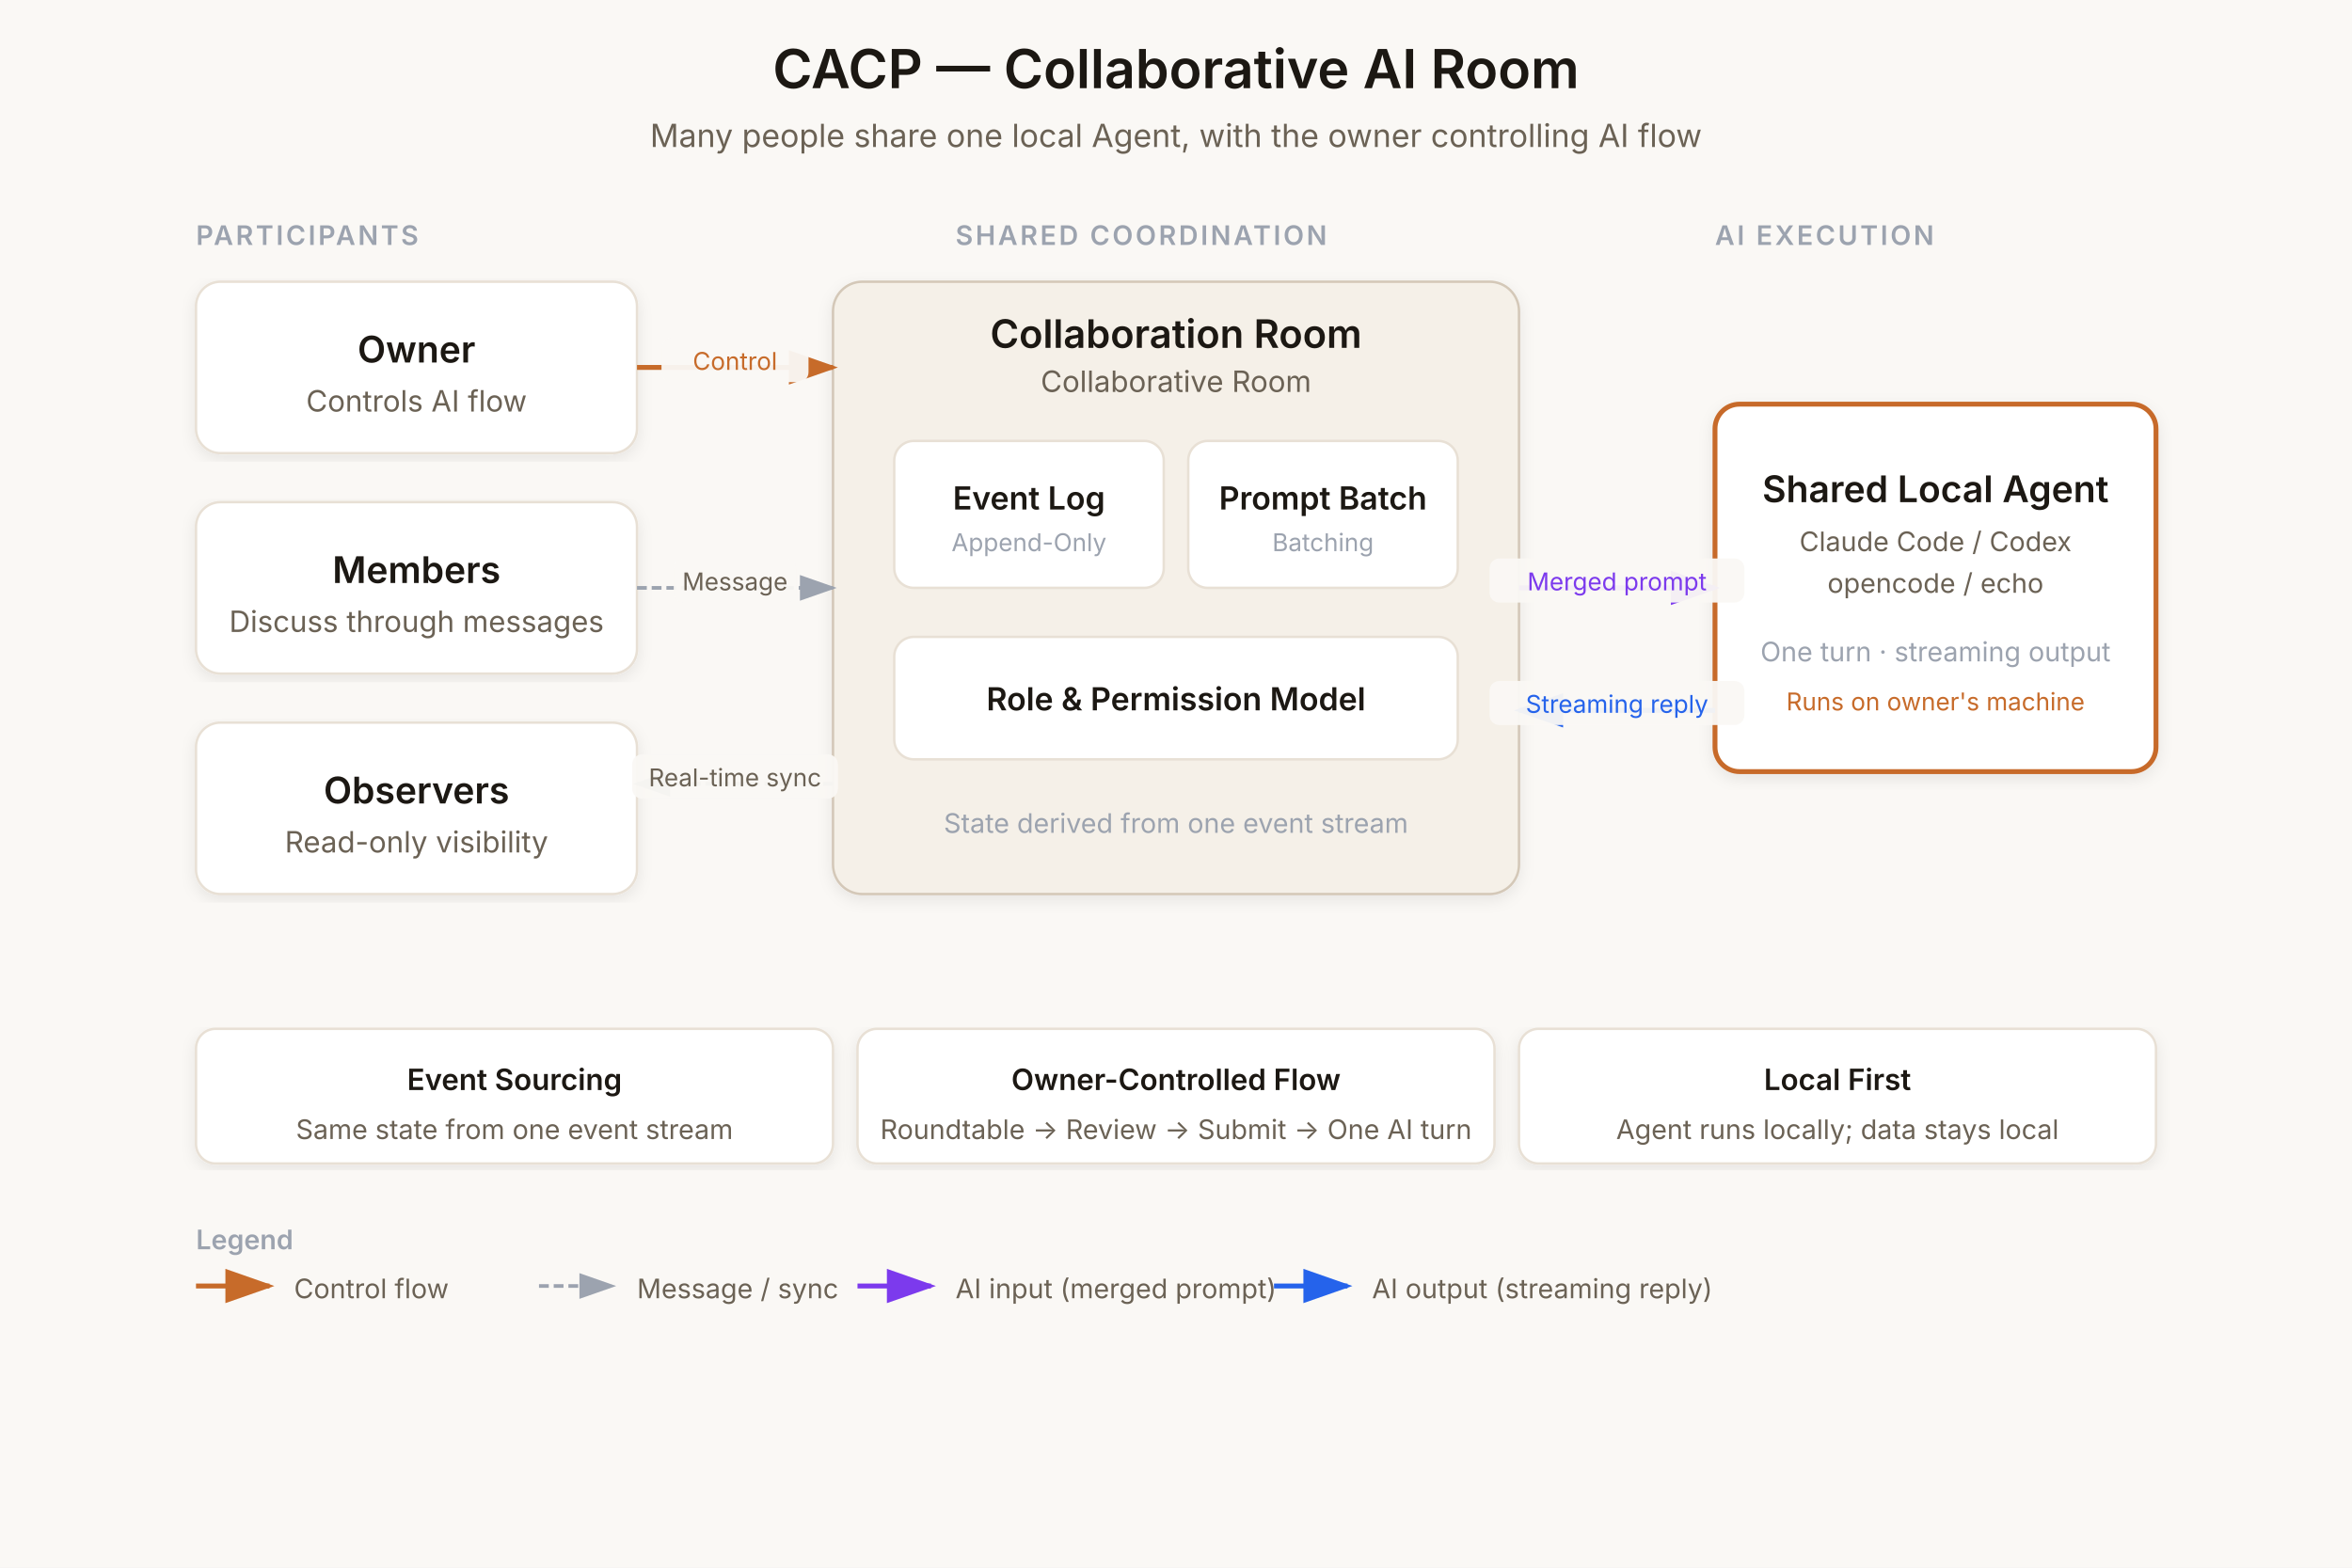
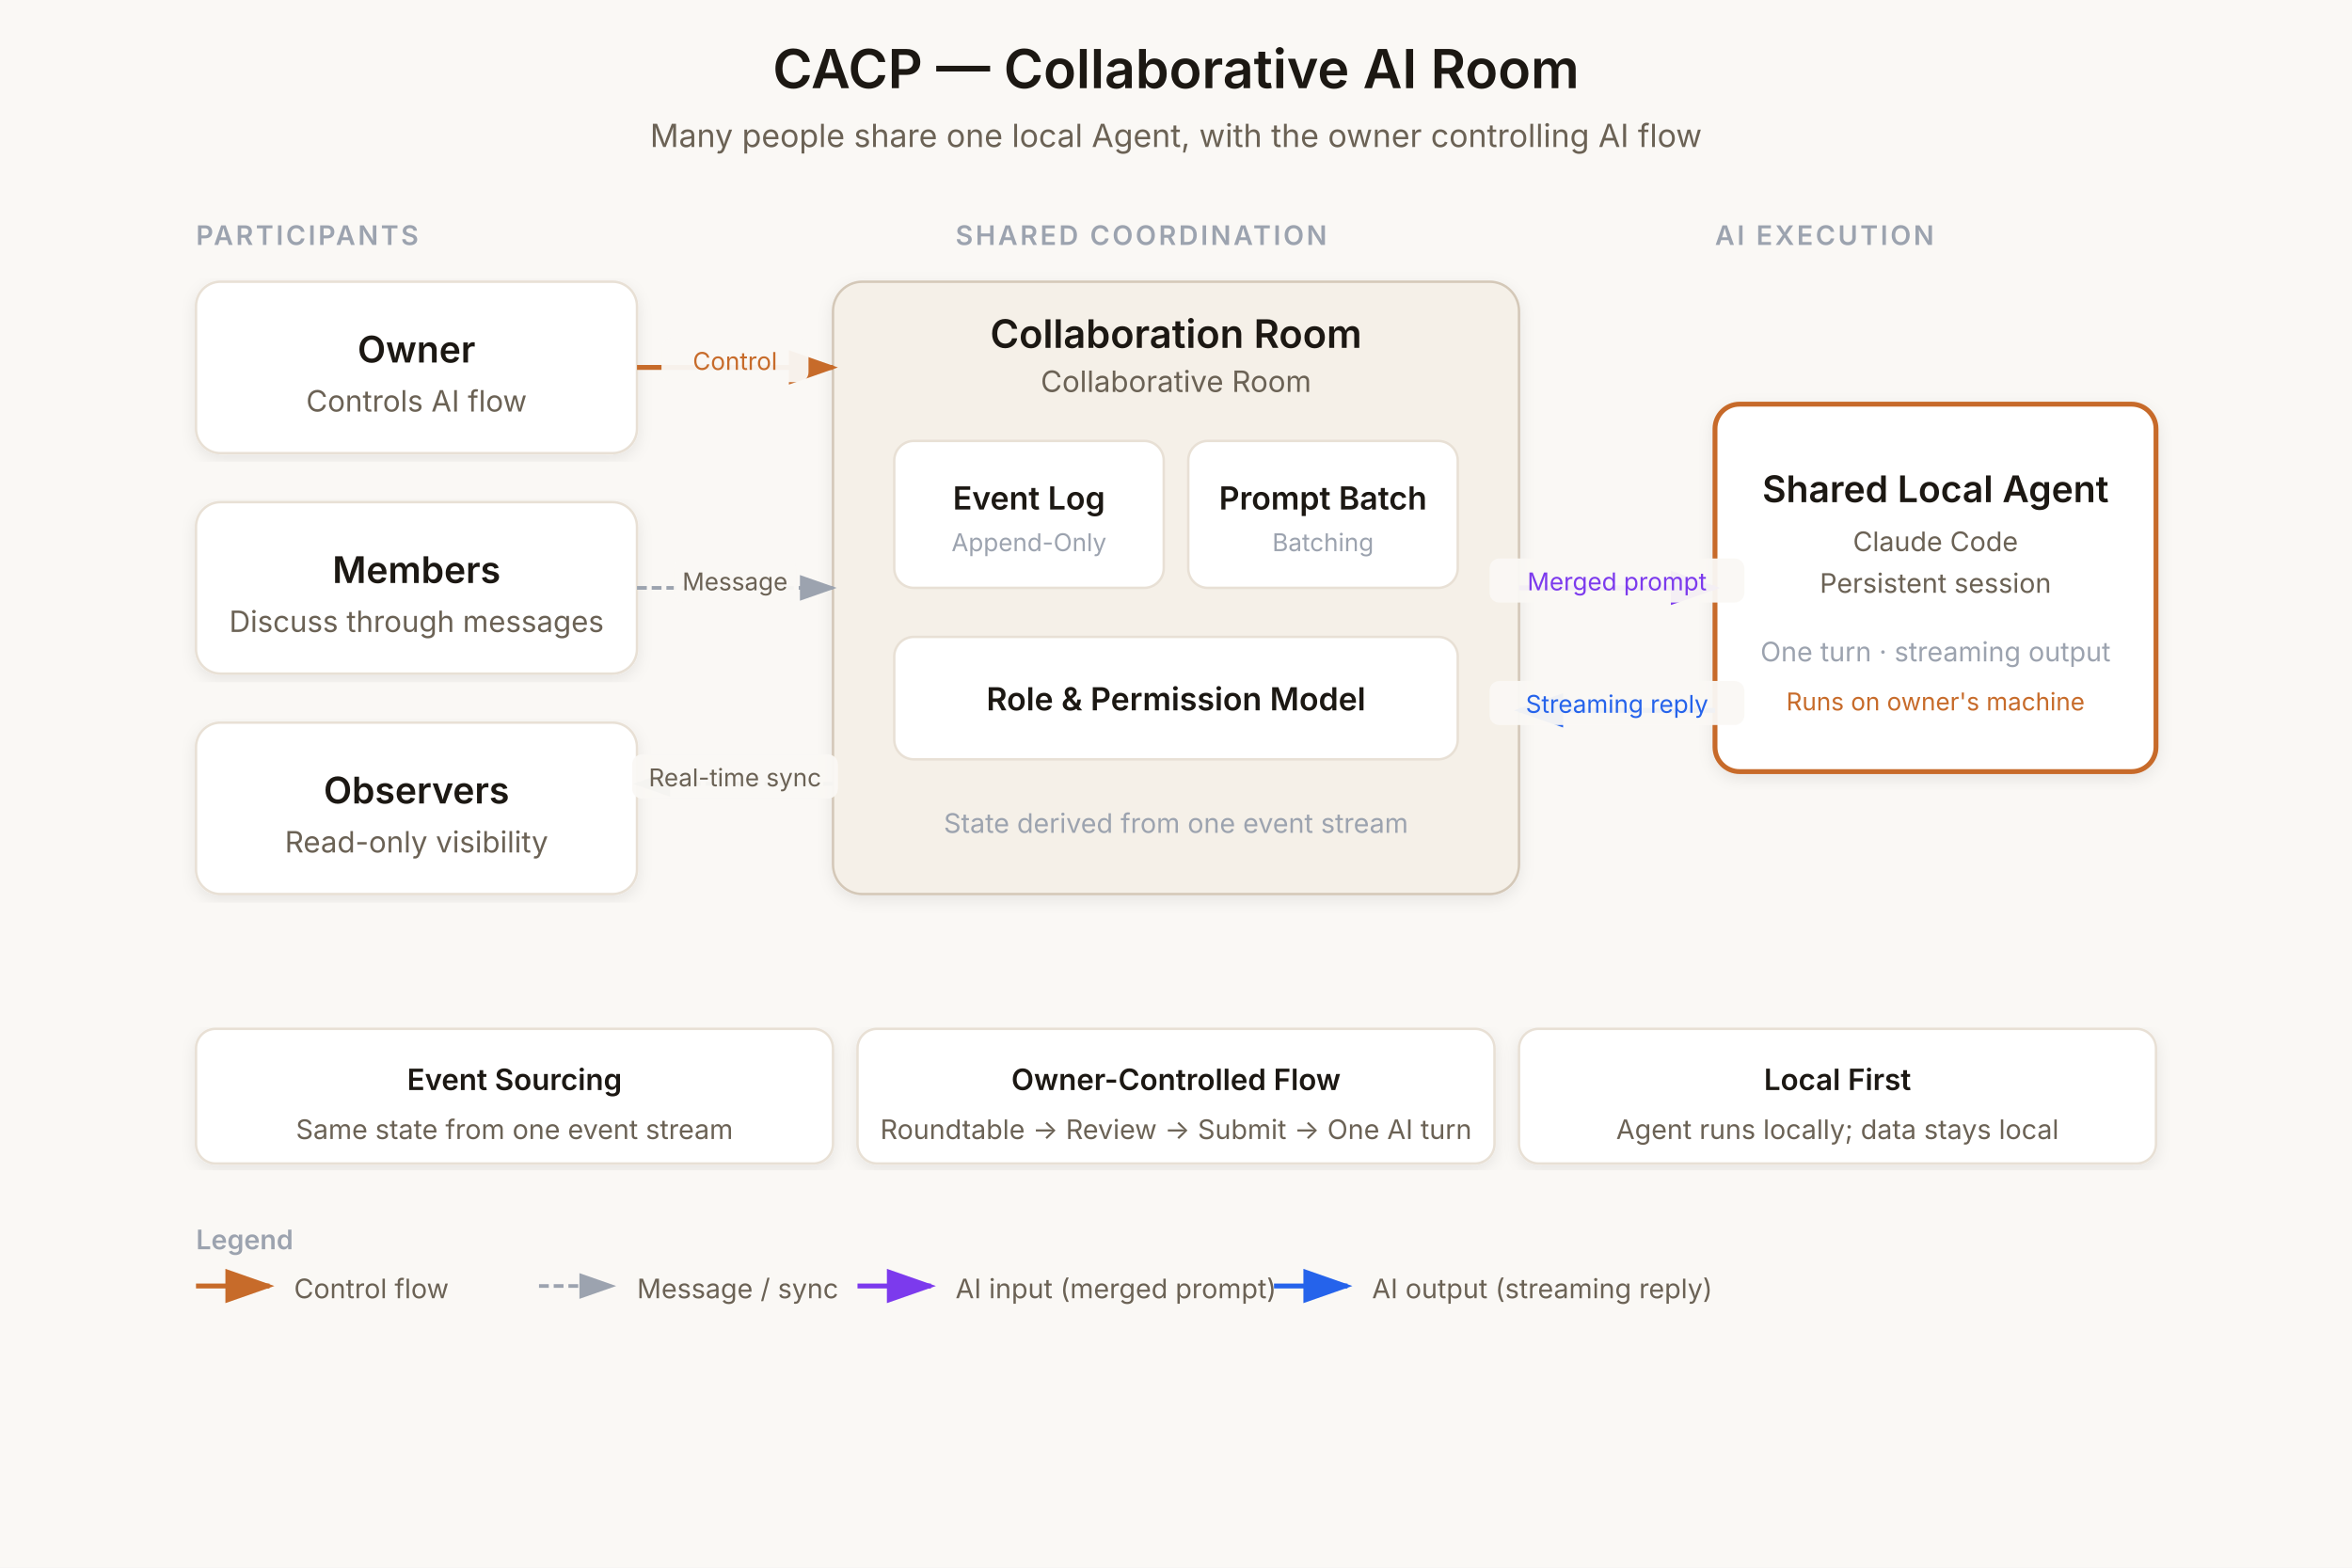
<svg xmlns="http://www.w3.org/2000/svg" viewBox="0 0 960 640">
  <defs>
    <filter id="shadow" x="-5%" y="-5%" width="110%" height="110%">
      <feDropShadow dx="0" dy="2" stdDeviation="3" flood-opacity="0.08" />
    </filter>
    <marker id="arrow-gray" markerWidth="10" markerHeight="7" refX="9" refY="3.5" orient="auto">
      <polygon points="0 0, 10 3.5, 0 7" fill="#9ca3af" />
    </marker>
    <marker id="arrow-accent" markerWidth="10" markerHeight="7" refX="9" refY="3.5" orient="auto">
      <polygon points="0 0, 10 3.5, 0 7" fill="#c76b2a" />
    </marker>
    <marker id="arrow-purple" markerWidth="10" markerHeight="7" refX="9" refY="3.5" orient="auto">
      <polygon points="0 0, 10 3.5, 0 7" fill="#7c3aed" />
    </marker>
    <marker id="arrow-blue" markerWidth="10" markerHeight="7" refX="9" refY="3.5" orient="auto">
      <polygon points="0 0, 10 3.5, 0 7" fill="#2563eb" />
    </marker>
  </defs>
  <rect width="960" height="640" fill="#faf8f5" />
  <text x="480" y="36" text-anchor="middle" font-family="system-ui, -apple-system, sans-serif" font-size="22" font-weight="600" fill="#1c1813">CACP — Collaborative AI Room</text>
  <text x="480" y="60" text-anchor="middle" font-family="system-ui, -apple-system, sans-serif" font-size="13" fill="#6b6255">Many people share one local Agent, with the owner controlling AI flow</text>
  <text x="80" y="100" font-family="system-ui, -apple-system, sans-serif" font-size="11" font-weight="600" fill="#9ca3af" letter-spacing="1">PARTICIPANTS</text>
  <rect x="80" y="115" width="180" height="70" rx="10" fill="#ffffff" stroke="#e8e0d5" stroke-width="1" filter="url(#shadow)" />
  <text x="170" y="148" text-anchor="middle" font-family="system-ui, -apple-system, sans-serif" font-size="15" font-weight="600" fill="#1c1813">Owner</text>
  <text x="170" y="168" text-anchor="middle" font-family="system-ui, -apple-system, sans-serif" font-size="12" fill="#6b6255">Controls AI flow</text>
  <rect x="80" y="205" width="180" height="70" rx="10" fill="#ffffff" stroke="#e8e0d5" stroke-width="1" filter="url(#shadow)" />
  <text x="170" y="238" text-anchor="middle" font-family="system-ui, -apple-system, sans-serif" font-size="15" font-weight="600" fill="#1c1813">Members</text>
  <text x="170" y="258" text-anchor="middle" font-family="system-ui, -apple-system, sans-serif" font-size="12" fill="#6b6255">Discuss through messages</text>
  <rect x="80" y="295" width="180" height="70" rx="10" fill="#ffffff" stroke="#e8e0d5" stroke-width="1" filter="url(#shadow)" />
  <text x="170" y="328" text-anchor="middle" font-family="system-ui, -apple-system, sans-serif" font-size="15" font-weight="600" fill="#1c1813">Observers</text>
  <text x="170" y="348" text-anchor="middle" font-family="system-ui, -apple-system, sans-serif" font-size="12" fill="#6b6255">Read-only visibility</text>
  <text x="390" y="100" font-family="system-ui, -apple-system, sans-serif" font-size="11" font-weight="600" fill="#9ca3af" letter-spacing="1">SHARED COORDINATION</text>
  <rect x="340" y="115" width="280" height="250" rx="12" fill="#f5f0e8" stroke="#d4c8b8" stroke-width="1" filter="url(#shadow)" />
  <text x="480" y="142" text-anchor="middle" font-family="system-ui, -apple-system, sans-serif" font-size="16" font-weight="600" fill="#1c1813">Collaboration Room</text>
  <text x="480" y="160" text-anchor="middle" font-family="system-ui, -apple-system, sans-serif" font-size="12" fill="#6b6255">Collaborative Room</text>
  <rect x="365" y="180" width="110" height="60" rx="8" fill="#ffffff" stroke="#e8e0d5" stroke-width="1" />
  <text x="420" y="208" text-anchor="middle" font-family="system-ui, -apple-system, sans-serif" font-size="13" font-weight="600" fill="#1c1813">Event Log</text>
  <text x="420" y="225" text-anchor="middle" font-family="system-ui, -apple-system, sans-serif" font-size="10" fill="#9ca3af">Append-Only</text>
  <rect x="485" y="180" width="110" height="60" rx="8" fill="#ffffff" stroke="#e8e0d5" stroke-width="1" />
  <text x="540" y="208" text-anchor="middle" font-family="system-ui, -apple-system, sans-serif" font-size="13" font-weight="600" fill="#1c1813">Prompt Batch</text>
  <text x="540" y="225" text-anchor="middle" font-family="system-ui, -apple-system, sans-serif" font-size="10" fill="#9ca3af">Batching</text>
  <rect x="365" y="260" width="230" height="50" rx="8" fill="#ffffff" stroke="#e8e0d5" stroke-width="1" />
  <text x="480" y="290" text-anchor="middle" font-family="system-ui, -apple-system, sans-serif" font-size="13" font-weight="600" fill="#1c1813">Role &amp; Permission Model</text>
  <text x="480" y="340" text-anchor="middle" font-family="system-ui, -apple-system, sans-serif" font-size="11" fill="#9ca3af">State derived from one event stream</text>
  <text x="700" y="100" font-family="system-ui, -apple-system, sans-serif" font-size="11" font-weight="600" fill="#9ca3af" letter-spacing="1">AI EXECUTION</text>
  <rect x="700" y="165" width="180" height="150" rx="10" fill="#ffffff" stroke="#c76b2a" stroke-width="2" filter="url(#shadow)" />
  <text x="790" y="205" text-anchor="middle" font-family="system-ui, -apple-system, sans-serif" font-size="15" font-weight="600" fill="#1c1813">Shared Local Agent</text>
-   <text x="790" y="225" text-anchor="middle" font-family="system-ui, -apple-system, sans-serif" font-size="11" fill="#6b6255">Claude Code / Codex</text>
-   <text x="790" y="242" text-anchor="middle" font-family="system-ui, -apple-system, sans-serif" font-size="11" fill="#6b6255">opencode / echo</text>
+   <text x="790" y="225" text-anchor="middle" font-family="system-ui, -apple-system, sans-serif" font-size="11" fill="#6b6255">Claude Code</text>
+   <text x="790" y="242" text-anchor="middle" font-family="system-ui, -apple-system, sans-serif" font-size="11" fill="#6b6255">Persistent session</text>
  <text x="790" y="270" text-anchor="middle" font-family="system-ui, -apple-system, sans-serif" font-size="11" fill="#9ca3af">One turn · streaming output</text>
  <text x="790" y="290" text-anchor="middle" font-family="system-ui, -apple-system, sans-serif" font-size="10" fill="#c76b2a">Runs on owner's machine</text>
  <line x1="260" y1="150" x2="340" y2="150" stroke="#c76b2a" stroke-width="2" marker-end="url(#arrow-accent)" />
  <rect x="270" y="138" width="60" height="18" rx="4" fill="#faf8f5" opacity="0.95" />
  <text x="300" y="151" text-anchor="middle" font-family="system-ui, -apple-system, sans-serif" font-size="10" fill="#c76b2a">Control</text>
  <line x1="260" y1="240" x2="340" y2="240" stroke="#9ca3af" stroke-width="1.5" marker-end="url(#arrow-gray)" stroke-dasharray="4,2" />
  <rect x="275" y="228" width="50" height="18" rx="4" fill="#faf8f5" opacity="0.95" />
  <text x="300" y="241" text-anchor="middle" font-family="system-ui, -apple-system, sans-serif" font-size="10" fill="#6b6255">Message</text>
  <line x1="620" y1="240" x2="700" y2="240" stroke="#7c3aed" stroke-width="2" marker-end="url(#arrow-purple)" />
  <rect x="608" y="228" width="104" height="18" rx="4" fill="#faf8f5" opacity="0.95" />
  <text x="660" y="241" text-anchor="middle" font-family="system-ui, -apple-system, sans-serif" font-size="10" fill="#7c3aed">Merged prompt</text>
  <line x1="700" y1="290" x2="620" y2="290" stroke="#2563eb" stroke-width="2" marker-end="url(#arrow-blue)" />
  <rect x="608" y="278" width="104" height="18" rx="4" fill="#faf8f5" opacity="0.95" />
  <text x="660" y="291" text-anchor="middle" font-family="system-ui, -apple-system, sans-serif" font-size="10" fill="#2563eb">Streaming reply</text>
  <line x1="340" y1="320" x2="260" y2="320" stroke="#9ca3af" stroke-width="1.5" marker-end="url(#arrow-gray)" stroke-dasharray="4,2" />
  <rect x="258" y="308" width="84" height="18" rx="4" fill="#faf8f5" opacity="0.95" />
  <text x="300" y="321" text-anchor="middle" font-family="system-ui, -apple-system, sans-serif" font-size="10" fill="#6b6255">Real-time sync</text>
  <rect x="80" y="420" width="260" height="55" rx="8" fill="#ffffff" stroke="#e8e0d5" stroke-width="1" filter="url(#shadow)" />
  <text x="210" y="445" text-anchor="middle" font-family="system-ui, -apple-system, sans-serif" font-size="12" font-weight="600" fill="#1c1813">Event Sourcing</text>
  <text x="210" y="465" text-anchor="middle" font-family="system-ui, -apple-system, sans-serif" font-size="11" fill="#6b6255">Same state from one event stream</text>
  <rect x="350" y="420" width="260" height="55" rx="8" fill="#ffffff" stroke="#e8e0d5" stroke-width="1" filter="url(#shadow)" />
  <text x="480" y="445" text-anchor="middle" font-family="system-ui, -apple-system, sans-serif" font-size="12" font-weight="600" fill="#1c1813">Owner-Controlled Flow</text>
  <text x="480" y="465" text-anchor="middle" font-family="system-ui, -apple-system, sans-serif" font-size="11" fill="#6b6255">Roundtable → Review → Submit → One AI turn</text>
  <rect x="620" y="420" width="260" height="55" rx="8" fill="#ffffff" stroke="#e8e0d5" stroke-width="1" filter="url(#shadow)" />
  <text x="750" y="445" text-anchor="middle" font-family="system-ui, -apple-system, sans-serif" font-size="12" font-weight="600" fill="#1c1813">Local First</text>
  <text x="750" y="465" text-anchor="middle" font-family="system-ui, -apple-system, sans-serif" font-size="11" fill="#6b6255">Agent runs locally; data stays local</text>
  <text x="80" y="510" font-family="system-ui, -apple-system, sans-serif" font-size="11" font-weight="600" fill="#9ca3af">Legend</text>
  <line x1="80" y1="525" x2="110" y2="525" stroke="#c76b2a" stroke-width="2" marker-end="url(#arrow-accent)" />
  <text x="120" y="530" font-family="system-ui, -apple-system, sans-serif" font-size="11" fill="#6b6255">Control flow</text>
  <line x1="220" y1="525" x2="250" y2="525" stroke="#9ca3af" stroke-width="1.5" marker-end="url(#arrow-gray)" stroke-dasharray="4,2" />
  <text x="260" y="530" font-family="system-ui, -apple-system, sans-serif" font-size="11" fill="#6b6255">Message / sync</text>
  <line x1="350" y1="525" x2="380" y2="525" stroke="#7c3aed" stroke-width="2" marker-end="url(#arrow-purple)" />
  <text x="390" y="530" font-family="system-ui, -apple-system, sans-serif" font-size="11" fill="#6b6255">AI input (merged prompt)</text>
  <line x1="520" y1="525" x2="550" y2="525" stroke="#2563eb" stroke-width="2" marker-end="url(#arrow-blue)" />
  <text x="560" y="530" font-family="system-ui, -apple-system, sans-serif" font-size="11" fill="#6b6255">AI output (streaming reply)</text>
</svg>
